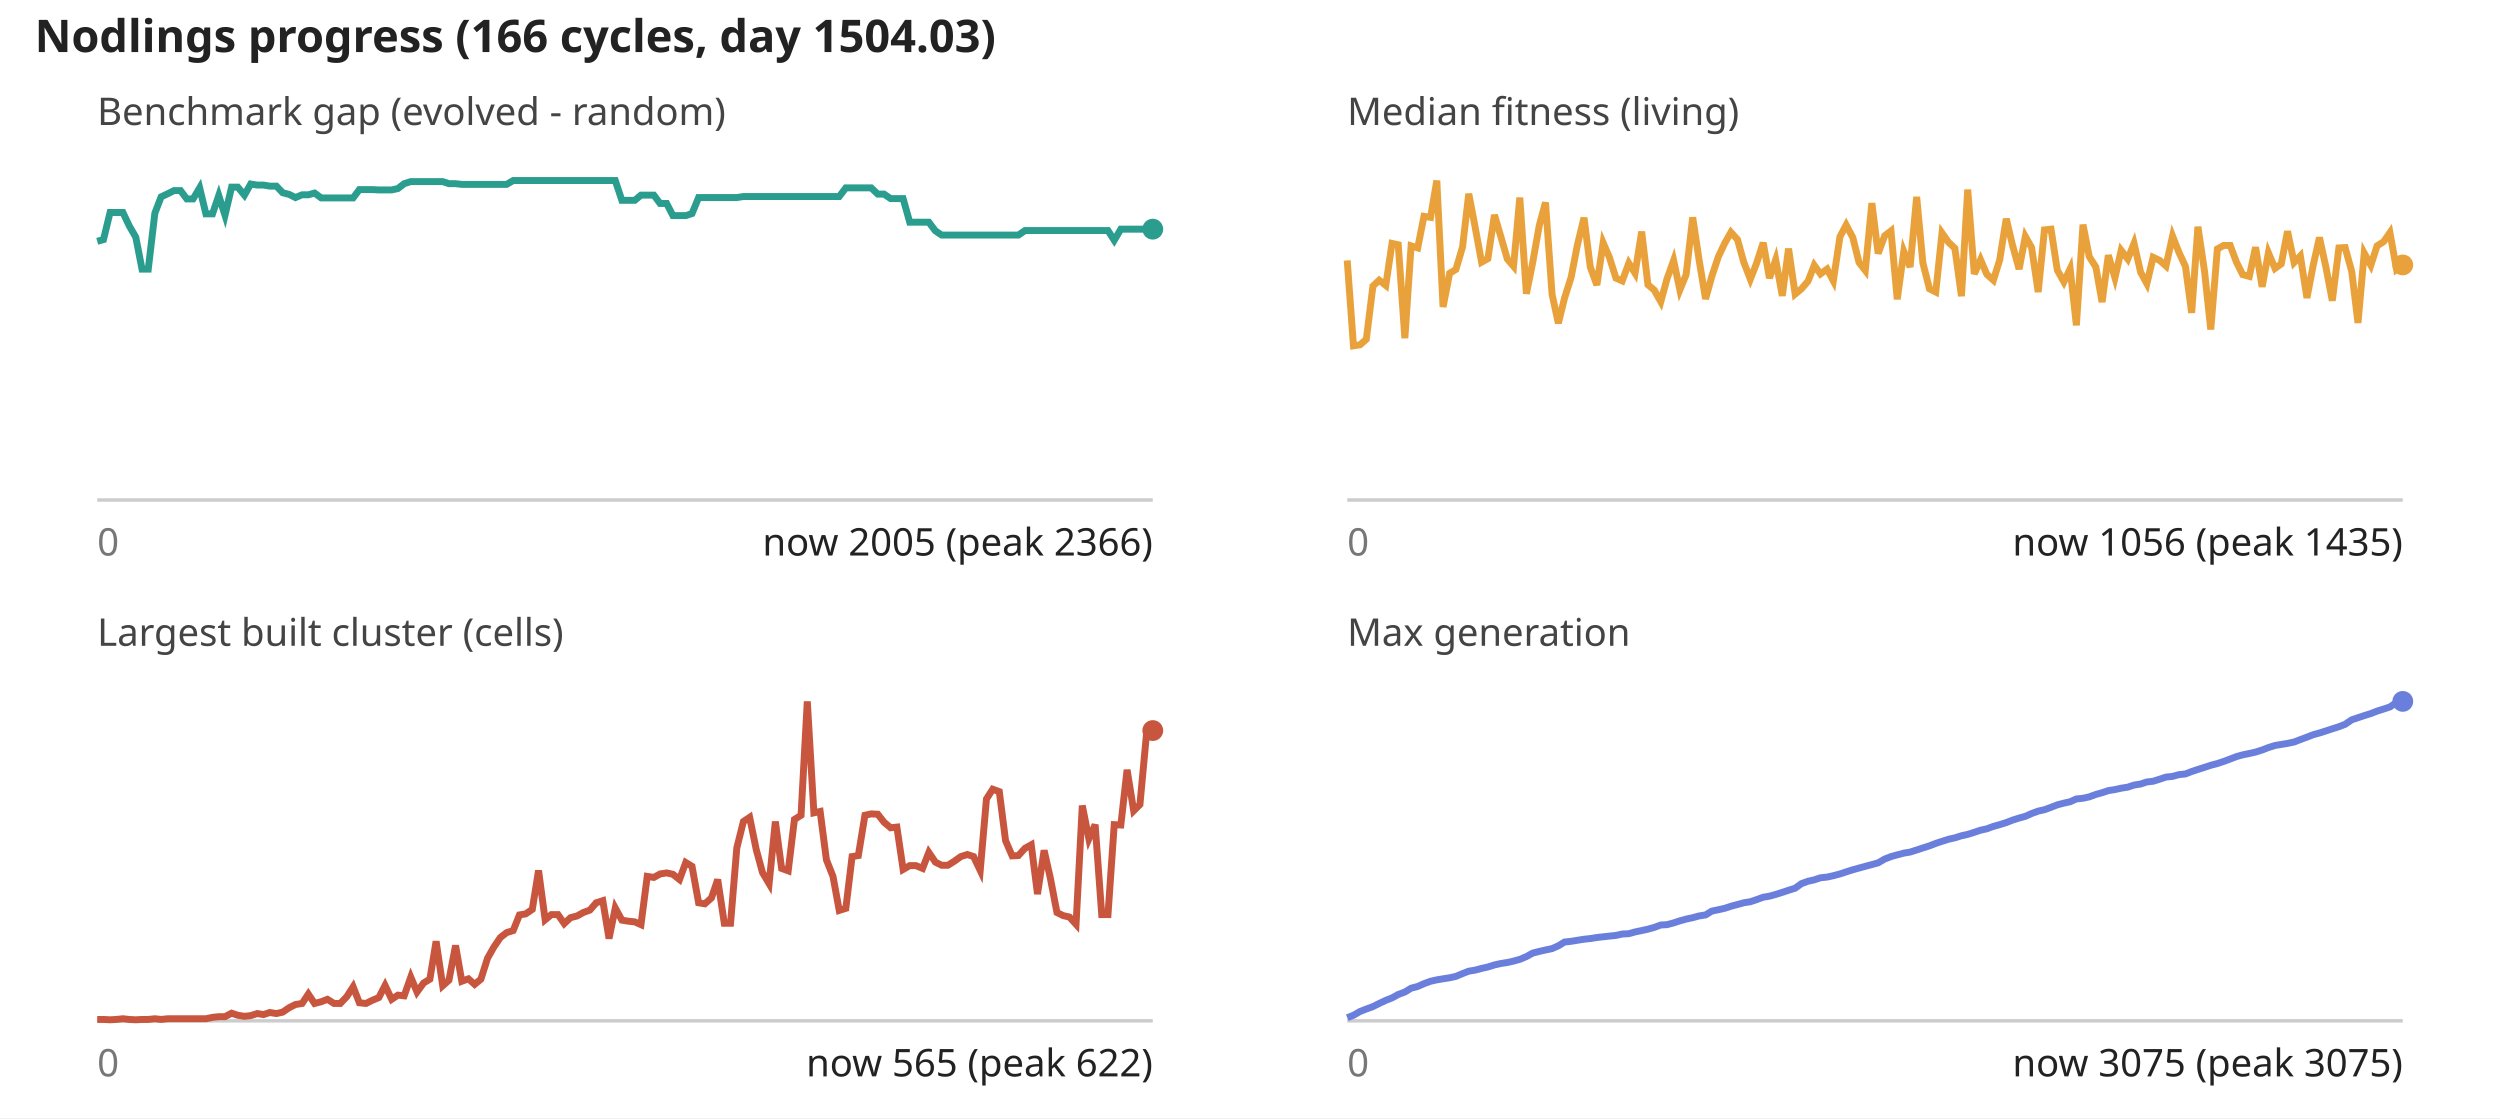
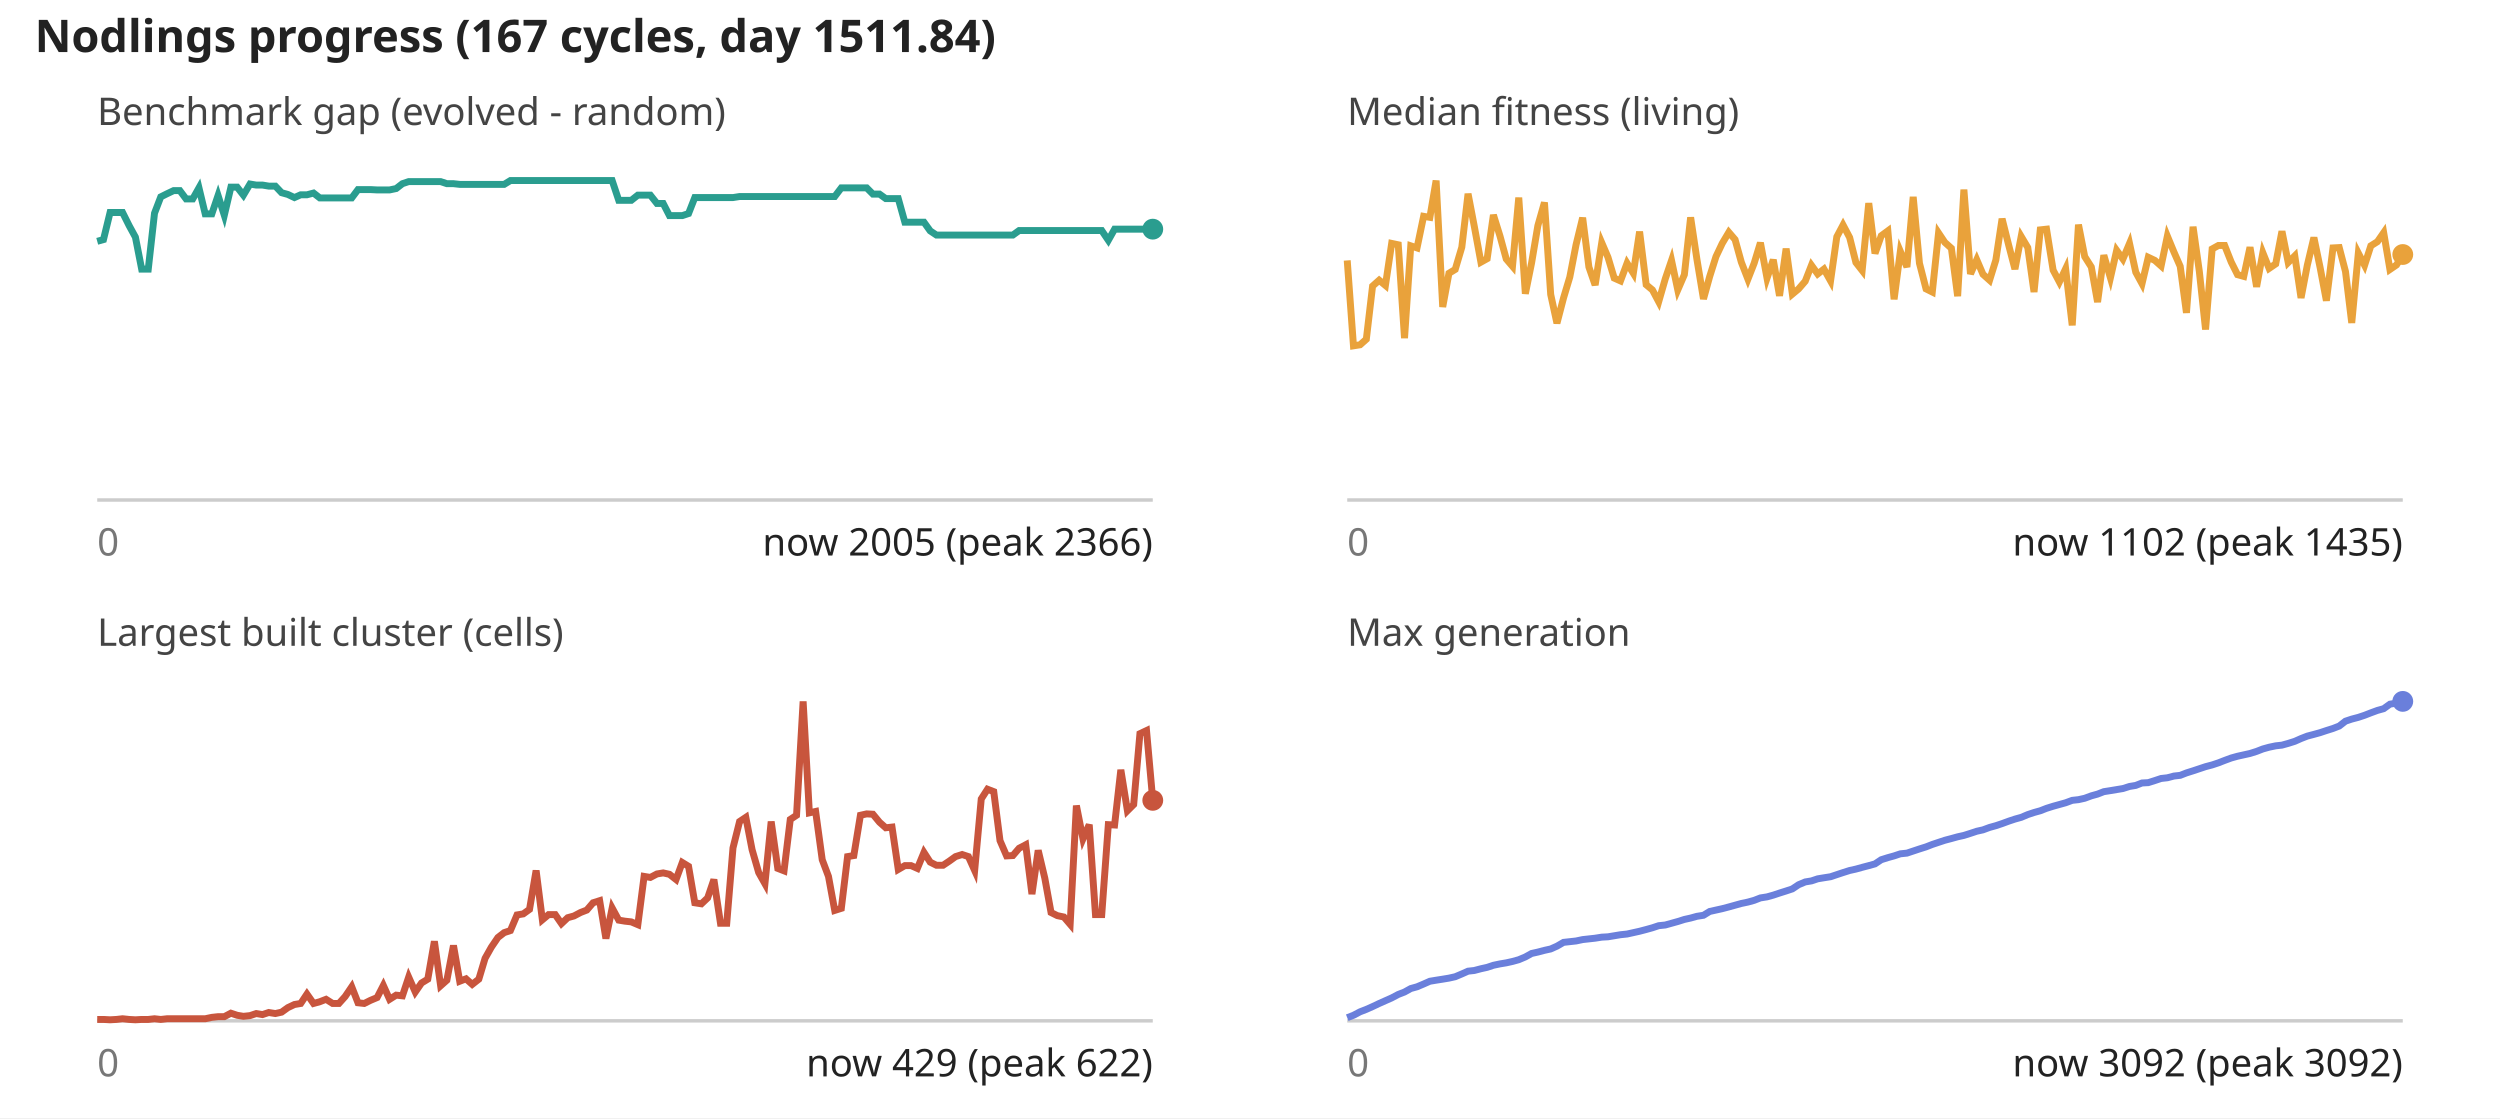
<svg xmlns="http://www.w3.org/2000/svg" viewBox="0 0 720 322" font-family="sans-serif" font-size="11">
  <rect width="100%" height="100%" fill="#fff" />
-   <text x="10" y="15" font-size="13" font-weight="bold" fill="#222">Nodlings progress (166 cycles, day 1504.03)</text>
+   <text x="10" y="15" font-size="13" font-weight="bold" fill="#222">Nodlings progress (167 cycles, day 1511.84)</text>
  <text x="28" y="36" fill="#444">Benchmark gap (evolved - random)</text>
  <line x1="28" y1="144" x2="332" y2="144" stroke="#ccc" />
-   <polyline fill="none" stroke="#2a9d8f" stroke-width="2" points="28.0,69.5 29.8,69.0 31.7,61.2 33.5,61.2 35.4,61.2 37.2,65.0 39.1,68.3 40.9,77.5 42.7,77.5 44.6,61.4 46.4,56.7 48.3,55.8 50.1,54.9 52.0,54.9 53.8,57.3 55.6,57.3 57.5,54.1 59.3,61.6 61.2,61.6 63.0,56.3 64.8,62.0 66.7,53.9 68.5,53.9 70.4,56.2 72.2,53.0 74.1,53.3 75.9,53.3 77.7,53.6 79.6,53.6 81.4,55.5 83.3,56.0 85.1,56.9 87.0,56.1 88.8,56.1 90.6,55.6 92.5,57.0 94.3,57.0 96.2,57.0 98.0,57.0 99.9,57.0 101.7,57.0 103.5,54.6 105.4,54.6 107.2,54.6 109.1,54.7 110.9,54.7 112.8,54.7 114.6,54.3 116.4,52.9 118.3,52.3 120.1,52.3 122.0,52.3 123.8,52.3 125.6,52.3 127.5,52.3 129.3,52.9 131.2,52.9 133.0,53.1 134.9,53.1 136.7,53.1 138.5,53.1 140.4,53.1 142.2,53.1 144.1,53.1 145.9,53.1 147.8,52.0 149.6,52.0 151.4,52.0 153.3,52.0 155.1,52.0 157.0,52.0 158.8,52.0 160.7,52.0 162.5,52.0 164.3,52.0 166.2,52.0 168.0,52.0 169.9,52.0 171.7,52.0 173.6,52.0 175.4,52.0 177.2,52.0 179.1,57.7 180.9,57.7 182.8,57.7 184.6,56.2 186.4,56.2 188.3,56.2 190.1,58.6 192.0,58.6 193.8,62.1 195.7,62.1 197.5,62.1 199.3,61.5 201.2,56.9 203.0,56.9 204.9,56.9 206.7,56.9 208.6,56.9 210.4,56.9 212.2,56.9 214.1,56.6 215.9,56.6 217.8,56.6 219.6,56.6 221.5,56.6 223.3,56.6 225.1,56.6 227.0,56.6 228.8,56.6 230.7,56.6 232.5,56.6 234.4,56.6 236.2,56.6 238.0,56.6 239.9,56.6 241.7,56.6 243.6,54.1 245.4,54.1 247.2,54.1 249.1,54.1 250.9,54.1 252.8,55.9 254.6,55.9 256.5,57.2 258.3,57.2 260.1,57.2 262.0,64.0 263.8,64.0 265.7,64.0 267.5,64.0 269.4,66.5 271.2,67.7 273.0,67.7 274.9,67.7 276.7,67.7 278.6,67.7 280.4,67.7 282.3,67.7 284.1,67.7 285.9,67.7 287.8,67.7 289.6,67.7 291.5,67.7 293.3,67.7 295.2,66.4 297.0,66.4 298.8,66.4 300.7,66.4 302.5,66.4 304.4,66.4 306.2,66.4 308.0,66.4 309.9,66.4 311.7,66.4 313.6,66.4 315.4,66.4 317.3,66.4 319.1,66.4 320.9,69.2 322.8,66.0 324.6,66.0 326.5,66.0 328.3,66.0 330.2,66.0 332.0,66.0" />
+   <polyline fill="none" stroke="#2a9d8f" stroke-width="2" points="28.0,69.5 29.8,69.0 31.7,61.2 33.5,61.2 35.3,61.2 37.2,65.0 39.0,68.3 40.8,77.5 42.7,77.5 44.5,61.4 46.3,56.7 48.1,55.8 50.0,54.9 51.8,54.9 53.6,57.3 55.5,57.3 57.3,54.1 59.1,61.6 61.0,61.6 62.8,56.3 64.6,62.0 66.5,53.9 68.3,53.9 70.1,56.2 72.0,53.0 73.8,53.3 75.6,53.3 77.4,53.6 79.3,53.6 81.1,55.5 82.9,56.0 84.8,56.9 86.6,56.1 88.4,56.1 90.3,55.6 92.1,57.0 93.9,57.0 95.8,57.0 97.6,57.0 99.4,57.0 101.3,57.0 103.1,54.6 104.9,54.6 106.7,54.6 108.6,54.7 110.4,54.7 112.2,54.7 114.1,54.3 115.9,52.9 117.7,52.3 119.6,52.3 121.4,52.3 123.2,52.3 125.1,52.3 126.9,52.3 128.7,52.9 130.6,52.9 132.4,53.1 134.2,53.1 136.0,53.1 137.9,53.1 139.7,53.1 141.5,53.1 143.4,53.1 145.2,53.1 147.0,52.0 148.9,52.0 150.7,52.0 152.5,52.0 154.4,52.0 156.2,52.0 158.0,52.0 159.9,52.0 161.7,52.0 163.5,52.0 165.3,52.0 167.2,52.0 169.0,52.0 170.8,52.0 172.7,52.0 174.5,52.0 176.3,52.0 178.2,57.7 180.0,57.7 181.8,57.7 183.7,56.2 185.5,56.2 187.3,56.2 189.2,58.6 191.0,58.6 192.8,62.1 194.7,62.1 196.5,62.1 198.3,61.5 200.1,56.9 202.0,56.9 203.8,56.9 205.6,56.9 207.5,56.9 209.3,56.9 211.1,56.9 213.0,56.6 214.8,56.6 216.6,56.6 218.5,56.6 220.3,56.6 222.1,56.6 224.0,56.6 225.8,56.6 227.6,56.6 229.4,56.6 231.3,56.6 233.1,56.6 234.9,56.6 236.8,56.6 238.6,56.6 240.4,56.6 242.3,54.1 244.1,54.1 245.9,54.1 247.8,54.1 249.6,54.1 251.4,55.9 253.3,55.9 255.1,57.2 256.9,57.2 258.7,57.2 260.6,64.0 262.4,64.0 264.2,64.0 266.1,64.0 267.9,66.5 269.7,67.7 271.6,67.7 273.4,67.7 275.2,67.7 277.1,67.7 278.9,67.7 280.7,67.7 282.6,67.7 284.4,67.7 286.2,67.7 288.0,67.7 289.9,67.7 291.7,67.7 293.5,66.4 295.4,66.4 297.2,66.4 299.0,66.4 300.9,66.4 302.7,66.4 304.5,66.4 306.4,66.4 308.2,66.4 310.0,66.4 311.9,66.4 313.7,66.4 315.5,66.4 317.3,66.4 319.2,69.2 321.0,66.0 322.8,66.0 324.7,66.0 326.5,66.0 328.3,66.0 330.2,66.0 332.0,66.0" />
  <circle cx="332.0" cy="66.0" r="3" fill="#2a9d8f" />
  <text x="28" y="160" fill="#777">0</text>
  <text x="332" y="160" text-anchor="end" fill="#222">now 2005 (peak 2366)</text>
  <text x="388" y="36" fill="#444">Median fitness (living)</text>
  <line x1="388" y1="144" x2="692" y2="144" stroke="#ccc" />
-   <polyline fill="none" stroke="#e9a23b" stroke-width="2" points="388.0,75.0 389.8,99.6 391.7,99.3 393.5,97.7 395.4,82.4 397.2,80.7 399.1,82.2 400.9,70.1 402.7,70.5 404.6,97.4 406.4,70.8 408.3,71.4 410.1,62.3 412.0,62.6 413.8,52.0 415.6,88.4 417.5,78.7 419.3,77.6 421.2,71.2 423.0,55.8 424.8,65.2 426.7,75.5 428.5,74.5 430.4,61.9 432.2,68.0 434.1,74.6 435.9,76.7 437.7,56.9 439.6,84.6 441.4,75.7 443.3,65.0 445.1,58.3 447.0,84.8 448.8,93.1 450.6,85.8 452.5,79.8 454.3,70.5 456.2,62.7 458.0,76.9 459.9,82.1 461.7,69.9 463.5,74.1 465.4,80.1 467.2,80.9 469.1,75.8 470.9,78.7 472.8,66.7 474.6,82.0 476.4,83.5 478.3,86.9 480.1,80.3 482.0,75.0 483.8,83.5 485.6,79.1 487.5,62.6 489.3,74.6 491.2,86.1 493.0,79.6 494.9,73.9 496.7,70.1 498.5,66.9 500.4,69.0 502.2,75.5 504.1,80.4 505.9,75.8 507.8,69.9 509.6,80.1 511.4,74.8 513.3,85.2 515.1,71.6 517.0,84.7 518.8,83.2 520.7,81.0 522.5,76.4 524.3,78.9 526.2,77.5 528.0,80.9 529.9,68.2 531.7,64.8 533.6,68.4 535.4,75.6 537.2,77.9 539.1,58.5 540.9,73.0 542.8,67.9 544.6,66.5 546.4,86.2 548.3,72.4 550.1,76.9 552.0,56.7 553.8,75.8 555.7,83.2 557.5,84.1 559.3,67.1 561.2,69.8 563.0,71.5 564.9,85.3 566.7,54.6 568.6,78.9 570.4,74.8 572.2,79.0 574.1,80.7 575.9,74.9 577.8,63.0 579.6,70.6 581.5,77.5 583.3,68.1 585.1,71.3 587.0,84.1 588.8,66.2 590.7,66.0 592.5,77.8 594.4,81.2 596.2,77.4 598.0,93.7 599.9,64.7 601.7,73.9 603.6,76.9 605.4,87.0 607.2,73.5 609.1,80.0 610.9,72.1 612.8,74.6 614.6,70.1 616.5,78.4 618.3,81.7 620.1,74.1 622.0,75.0 623.8,76.6 625.7,68.0 627.5,72.6 629.4,76.7 631.2,90.1 633.0,65.3 634.9,78.1 636.7,94.9 638.6,71.7 640.4,70.7 642.3,70.7 644.1,75.5 645.9,79.1 647.8,79.6 649.6,71.2 651.5,82.6 653.3,72.8 655.2,77.3 657.0,76.0 658.8,66.6 660.7,75.6 662.5,73.7 664.4,85.8 666.2,76.4 668.0,68.4 669.9,77.1 671.7,86.6 673.6,71.4 675.4,71.3 677.3,78.2 679.1,93.0 680.9,72.9 682.8,76.4 684.6,70.8 686.5,69.6 688.3,67.0 690.2,77.6 692.0,76.3" />
-   <circle cx="692.0" cy="76.3" r="3" fill="#e9a23b" />
+   <polyline fill="none" stroke="#e9a23b" stroke-width="2" points="388.0,75.0 389.8,99.6 391.7,99.3 393.5,97.7 395.3,82.4 397.2,80.7 399.0,82.2 400.8,70.1 402.7,70.5 404.5,97.4 406.3,70.8 408.1,71.4 410.0,62.3 411.8,62.6 413.6,52.0 415.5,88.4 417.3,78.7 419.1,77.6 421.0,71.2 422.8,55.8 424.6,65.2 426.5,75.5 428.3,74.5 430.1,61.9 432.0,68.0 433.8,74.6 435.6,76.7 437.4,56.9 439.3,84.6 441.1,75.7 442.9,65.0 444.8,58.3 446.6,84.8 448.4,93.1 450.3,85.8 452.1,79.8 453.9,70.5 455.8,62.7 457.6,76.9 459.4,82.1 461.3,69.9 463.1,74.1 464.9,80.1 466.7,80.9 468.6,75.8 470.4,78.7 472.2,66.7 474.1,82.0 475.9,83.5 477.7,86.9 479.6,80.3 481.4,75.0 483.2,83.5 485.1,79.1 486.9,62.6 488.7,74.6 490.6,86.1 492.4,79.6 494.2,73.9 496.0,70.1 497.9,66.9 499.7,69.0 501.5,75.5 503.4,80.4 505.2,75.8 507.0,69.9 508.9,80.1 510.7,74.8 512.5,85.2 514.4,71.6 516.2,84.7 518.0,83.2 519.9,81.0 521.7,76.4 523.5,78.9 525.3,77.5 527.2,80.9 529.0,68.2 530.8,64.8 532.7,68.4 534.5,75.6 536.3,77.9 538.2,58.5 540.0,73.0 541.8,67.9 543.7,66.5 545.5,86.2 547.3,72.4 549.2,76.9 551.0,56.7 552.8,75.8 554.7,83.2 556.5,84.1 558.3,67.1 560.1,69.8 562.0,71.5 563.8,85.3 565.6,54.6 567.5,78.9 569.3,74.8 571.1,79.0 573.0,80.7 574.8,74.9 576.6,63.0 578.5,70.6 580.3,77.5 582.1,68.1 584.0,71.3 585.8,84.1 587.6,66.2 589.4,66.0 591.3,77.8 593.1,81.2 594.9,77.4 596.8,93.7 598.6,64.7 600.4,73.9 602.3,76.9 604.1,87.0 605.9,73.5 607.8,80.0 609.6,72.1 611.4,74.6 613.3,70.1 615.1,78.4 616.9,81.7 618.7,74.1 620.6,75.0 622.4,76.6 624.2,68.0 626.1,72.6 627.9,76.7 629.7,90.1 631.6,65.3 633.4,78.1 635.2,94.9 637.1,71.7 638.9,70.7 640.7,70.7 642.6,75.5 644.4,79.1 646.2,79.6 648.0,71.2 649.9,82.6 651.7,72.8 653.5,77.3 655.4,76.0 657.2,66.6 659.0,75.6 660.9,73.7 662.7,85.8 664.5,76.4 666.4,68.4 668.2,77.1 670.0,86.6 671.9,71.4 673.7,71.3 675.5,78.2 677.3,93.0 679.2,72.9 681.0,76.4 682.8,70.8 684.7,69.6 686.5,67.0 688.3,77.6 690.2,76.3 692.0,73.3" />
+   <circle cx="692.0" cy="73.3" r="3" fill="#e9a23b" />
  <text x="388" y="160" fill="#777">0</text>
-   <text x="692" y="160" text-anchor="end" fill="#222">now 1056 (peak 1435)</text>
+   <text x="692" y="160" text-anchor="end" fill="#222">now 1102 (peak 1435)</text>
  <text x="28" y="186" fill="#444">Largest built cluster (cells)</text>
  <line x1="28" y1="294" x2="332" y2="294" stroke="#ccc" />
-   <polyline fill="none" stroke="#c8553d" stroke-width="2" points="28.0,293.6 29.8,293.6 31.7,293.7 33.5,293.6 35.4,293.4 37.2,293.6 39.1,293.7 40.9,293.6 42.7,293.6 44.6,293.4 46.4,293.6 48.3,293.4 50.1,293.4 52.0,293.4 53.8,293.4 55.6,293.4 57.5,293.4 59.3,293.4 61.2,293.0 63.0,292.8 64.8,292.8 66.7,291.8 68.5,292.4 70.4,292.7 72.2,292.5 74.1,291.9 75.9,292.2 77.7,291.6 79.6,291.9 81.4,291.5 83.3,290.2 85.1,289.3 87.0,289.0 88.8,286.3 90.6,289.0 92.5,288.5 94.3,287.8 96.2,289.0 98.0,289.0 99.9,287.0 101.7,284.2 103.5,288.8 105.4,289.0 107.2,288.1 109.1,287.3 110.9,283.8 112.8,287.8 114.6,286.6 116.4,286.8 118.3,281.4 120.1,285.7 122.0,283.1 123.8,282.0 125.6,271.1 127.5,283.9 129.3,282.3 131.2,272.3 133.0,282.6 134.9,281.9 136.7,283.5 138.5,282.0 140.4,276.0 142.2,272.8 144.1,270.0 145.9,268.6 147.8,268.0 149.6,263.5 151.4,263.2 153.3,261.9 155.1,250.7 157.0,264.9 158.8,263.4 160.7,263.4 162.5,266.0 164.3,264.3 166.2,263.8 168.0,262.8 169.9,262.1 171.7,260.0 173.6,259.4 175.4,270.3 177.2,261.5 179.1,265.0 180.9,265.3 182.8,265.5 184.6,266.3 186.4,252.4 188.3,252.7 190.1,251.7 192.0,251.4 193.8,251.8 195.7,253.3 197.5,248.4 199.3,249.5 201.2,260.0 203.0,260.3 204.9,258.6 206.7,253.3 208.6,265.9 210.4,265.9 212.2,244.2 214.1,236.6 215.9,235.4 217.8,244.7 219.6,251.3 221.5,254.5 223.3,236.6 225.1,250.1 227.0,250.8 228.8,236.0 230.7,234.8 232.5,202.0 234.4,234.1 236.2,233.7 238.0,247.6 239.9,252.4 241.7,262.2 243.6,261.6 245.4,246.7 247.2,246.4 249.1,234.8 250.9,234.4 252.8,234.5 254.6,236.8 256.5,238.4 258.3,238.2 260.1,250.4 262.0,249.3 263.8,249.3 265.7,250.1 267.5,245.5 269.4,248.3 271.2,249.2 273.0,249.2 274.9,248.0 276.7,246.7 278.6,246.1 280.4,246.7 282.3,250.7 284.1,230.1 285.9,227.3 287.8,228.0 289.6,242.1 291.5,246.5 293.3,246.4 295.2,244.3 297.0,243.3 298.8,257.5 300.7,244.9 302.5,252.9 304.4,262.8 306.2,263.7 308.0,264.1 309.9,266.2 311.7,232.0 313.6,241.6 315.4,237.5 317.3,263.4 319.1,263.4 320.9,237.5 322.8,237.6 324.6,221.7 326.5,233.5 328.3,231.7 330.2,211.3 332.0,210.4" />
-   <circle cx="332.0" cy="210.4" r="3" fill="#c8553d" />
+   <polyline fill="none" stroke="#c8553d" stroke-width="2" points="28.0,293.6 29.8,293.6 31.7,293.7 33.5,293.6 35.3,293.4 37.2,293.6 39.0,293.7 40.8,293.6 42.7,293.6 44.5,293.4 46.3,293.6 48.1,293.4 50.0,293.4 51.8,293.4 53.6,293.4 55.5,293.4 57.3,293.4 59.1,293.4 61.0,293.0 62.8,292.8 64.6,292.8 66.5,291.8 68.3,292.4 70.1,292.7 72.0,292.5 73.8,291.9 75.6,292.2 77.4,291.6 79.3,291.9 81.1,291.5 82.9,290.2 84.8,289.3 86.6,289.0 88.4,286.3 90.3,289.0 92.1,288.5 93.9,287.8 95.8,289.0 97.6,289.0 99.4,287.0 101.3,284.2 103.1,288.8 104.9,289.0 106.7,288.1 108.6,287.3 110.4,283.8 112.2,287.8 114.1,286.6 115.9,286.8 117.7,281.4 119.6,285.7 121.4,283.1 123.2,282.0 125.1,271.1 126.9,283.9 128.7,282.3 130.6,272.3 132.4,282.6 134.2,281.9 136.0,283.5 137.9,282.0 139.7,276.0 141.5,272.8 143.4,270.0 145.2,268.6 147.0,268.0 148.9,263.5 150.7,263.2 152.5,261.9 154.4,250.7 156.2,264.9 158.0,263.4 159.9,263.4 161.7,266.0 163.5,264.3 165.3,263.8 167.2,262.8 169.0,262.1 170.8,260.0 172.7,259.4 174.5,270.3 176.3,261.5 178.2,265.0 180.0,265.3 181.8,265.5 183.7,266.3 185.5,252.4 187.3,252.7 189.2,251.7 191.0,251.4 192.8,251.8 194.7,253.3 196.5,248.4 198.3,249.5 200.1,260.0 202.0,260.3 203.8,258.6 205.6,253.3 207.5,265.9 209.3,265.9 211.1,244.2 213.0,236.6 214.8,235.4 216.6,244.7 218.5,251.3 220.3,254.5 222.1,236.6 224.0,250.1 225.8,250.8 227.6,236.0 229.4,234.8 231.3,202.0 233.1,234.1 234.9,233.7 236.8,247.6 238.6,252.4 240.4,262.2 242.3,261.6 244.1,246.7 245.9,246.4 247.8,234.8 249.6,234.4 251.4,234.5 253.3,236.8 255.1,238.4 256.9,238.2 258.7,250.4 260.6,249.3 262.4,249.3 264.2,250.1 266.1,245.5 267.9,248.3 269.7,249.2 271.6,249.2 273.4,248.0 275.2,246.7 277.1,246.1 278.9,246.7 280.7,250.7 282.6,230.1 284.4,227.3 286.2,228.0 288.0,242.1 289.9,246.5 291.7,246.4 293.5,244.3 295.4,243.3 297.2,257.5 299.0,244.9 300.9,252.9 302.7,262.8 304.5,263.7 306.4,264.1 308.2,266.2 310.0,232.0 311.9,241.6 313.7,237.5 315.5,263.4 317.3,263.4 319.2,237.5 321.0,237.6 322.8,221.7 324.7,233.5 326.5,231.7 328.3,211.3 330.2,210.4 332.0,230.5" />
+   <circle cx="332.0" cy="230.5" r="3" fill="#c8553d" />
  <text x="28" y="310" fill="#777">0</text>
-   <text x="332" y="310" text-anchor="end" fill="#222">now 565 (peak 622)</text>
+   <text x="332" y="310" text-anchor="end" fill="#222">now 429 (peak 622)</text>
  <text x="388" y="186" fill="#444">Max generation</text>
  <line x1="388" y1="294" x2="692" y2="294" stroke="#ccc" />
-   <polyline fill="none" stroke="#6a7fdb" stroke-width="2" points="388.0,293.1 389.8,292.4 391.7,291.3 393.5,290.6 395.4,289.9 397.2,289.0 399.1,288.1 400.9,287.4 402.7,286.4 404.6,285.7 406.4,284.6 408.3,284.1 410.1,283.3 412.0,282.6 413.8,282.2 415.6,281.9 417.5,281.6 419.3,281.2 421.2,280.4 423.0,279.7 424.8,279.4 426.7,278.9 428.5,278.5 430.4,277.9 432.2,277.5 434.1,277.2 435.9,276.8 437.7,276.3 439.6,275.5 441.4,274.5 443.3,274.0 445.1,273.6 447.0,273.2 448.8,272.4 450.6,271.3 452.5,271.1 454.3,270.8 456.2,270.5 458.0,270.3 459.9,270.0 461.7,269.8 463.5,269.6 465.4,269.4 467.2,269.0 469.1,268.9 470.9,268.4 472.8,268.0 474.6,267.6 476.4,267.1 478.3,266.4 480.1,266.3 482.0,265.8 483.8,265.2 485.6,264.7 487.5,264.3 489.3,263.8 491.2,263.5 493.0,262.4 494.9,262.0 496.7,261.6 498.5,261.0 500.4,260.5 502.2,260.0 504.1,259.7 505.9,259.1 507.8,258.4 509.6,258.1 511.4,257.6 513.3,257.0 515.1,256.4 517.0,255.8 518.8,254.5 520.7,253.8 522.5,253.4 524.3,252.8 526.2,252.6 528.0,252.2 529.9,251.7 531.7,251.1 533.6,250.5 535.4,250.0 537.2,249.5 539.1,249.0 540.9,248.5 542.8,247.4 544.6,246.7 546.4,246.2 548.3,245.7 550.1,245.4 552.0,244.8 553.8,244.2 555.7,243.6 557.5,242.9 559.3,242.3 561.2,241.7 563.0,241.3 564.9,240.7 566.7,240.3 568.6,239.7 570.4,239.1 572.2,238.7 574.1,238.0 575.9,237.5 577.8,236.9 579.6,236.2 581.5,235.6 583.3,235.1 585.1,234.3 587.0,233.6 588.8,233.2 590.7,232.5 592.5,231.8 594.4,231.3 596.2,230.9 598.0,230.1 599.9,229.9 601.7,229.5 603.6,228.8 605.4,228.3 607.2,227.7 609.1,227.4 610.9,227.0 612.8,226.7 614.6,226.1 616.5,225.8 618.3,225.2 620.1,225.0 622.0,224.4 623.8,223.8 625.7,223.6 627.5,223.1 629.4,222.9 631.2,222.2 633.0,221.6 634.9,221.0 636.7,220.4 638.6,219.9 640.4,219.3 642.3,218.6 644.1,217.9 645.9,217.4 647.8,217.0 649.6,216.6 651.5,216.0 653.3,215.3 655.2,214.7 657.0,214.4 658.8,214.1 660.7,213.7 662.5,213.0 664.4,212.3 666.2,211.6 668.0,211.1 669.9,210.5 671.7,209.9 673.6,209.3 675.4,208.6 677.3,207.3 679.1,206.7 680.9,206.1 682.8,205.5 684.6,204.8 686.5,204.2 688.3,203.6 690.2,202.3 692.0,202.0" />
+   <polyline fill="none" stroke="#6a7fdb" stroke-width="2" points="388.0,293.1 389.8,292.4 391.7,291.4 393.5,290.7 395.3,289.9 397.2,289.0 399.0,288.2 400.8,287.4 402.7,286.4 404.5,285.7 406.3,284.7 408.1,284.2 410.0,283.4 411.8,282.6 413.6,282.3 415.5,282.0 417.3,281.7 419.1,281.3 421.0,280.5 422.8,279.7 424.6,279.5 426.5,279.0 428.3,278.6 430.1,278.0 432.0,277.6 433.8,277.3 435.6,276.9 437.4,276.4 439.3,275.6 441.1,274.6 442.9,274.2 444.8,273.7 446.6,273.3 448.4,272.5 450.3,271.4 452.1,271.2 453.9,271.0 455.8,270.6 457.6,270.4 459.4,270.2 461.3,269.9 463.1,269.8 464.9,269.5 466.7,269.2 468.6,269.0 470.4,268.6 472.2,268.2 474.1,267.7 475.9,267.2 477.7,266.6 479.6,266.4 481.4,265.9 483.2,265.4 485.1,264.8 486.9,264.4 488.7,263.9 490.6,263.6 492.4,262.5 494.2,262.1 496.0,261.7 497.9,261.2 499.7,260.7 501.5,260.2 503.4,259.8 505.2,259.3 507.0,258.6 508.9,258.3 510.7,257.8 512.5,257.2 514.4,256.6 516.2,256.0 518.0,254.8 519.9,254.0 521.7,253.7 523.5,253.1 525.3,252.8 527.2,252.5 529.0,251.9 530.8,251.3 532.7,250.7 534.5,250.3 536.3,249.8 538.2,249.3 540.0,248.8 541.8,247.6 543.7,247.0 545.5,246.5 547.3,245.9 549.2,245.7 551.0,245.1 552.8,244.5 554.7,243.9 556.5,243.2 558.3,242.6 560.1,242.0 562.0,241.5 563.8,241.0 565.6,240.6 567.5,240.0 569.3,239.4 571.1,239.0 573.0,238.3 574.8,237.8 576.6,237.2 578.5,236.5 580.3,235.9 582.1,235.4 584.0,234.6 585.8,234.0 587.6,233.5 589.4,232.8 591.3,232.2 593.1,231.7 594.9,231.2 596.8,230.5 598.6,230.3 600.4,229.9 602.3,229.2 604.1,228.7 605.9,228.0 607.8,227.7 609.6,227.4 611.4,227.1 613.3,226.5 615.1,226.2 616.9,225.5 618.7,225.4 620.6,224.8 622.4,224.2 624.2,224.0 626.1,223.5 627.9,223.3 629.7,222.6 631.6,222.0 633.4,221.4 635.2,220.8 637.1,220.3 638.9,219.7 640.7,219.0 642.6,218.3 644.4,217.8 646.2,217.4 648.0,217.0 649.9,216.4 651.7,215.7 653.5,215.2 655.4,214.8 657.2,214.6 659.0,214.1 660.9,213.5 662.7,212.7 664.5,212.0 666.4,211.5 668.2,211.0 670.0,210.4 671.9,209.8 673.7,209.1 675.5,207.7 677.3,207.1 679.2,206.6 681.0,206.0 682.8,205.3 684.7,204.6 686.5,204.1 688.3,202.8 690.2,202.5 692.0,202.0" />
  <circle cx="692.0" cy="202.0" r="3" fill="#6a7fdb" />
  <text x="388" y="310" fill="#777">0</text>
-   <text x="692" y="310" text-anchor="end" fill="#222">now 3075 (peak 3075)</text>
+   <text x="692" y="310" text-anchor="end" fill="#222">now 3092 (peak 3092)</text>
</svg>
